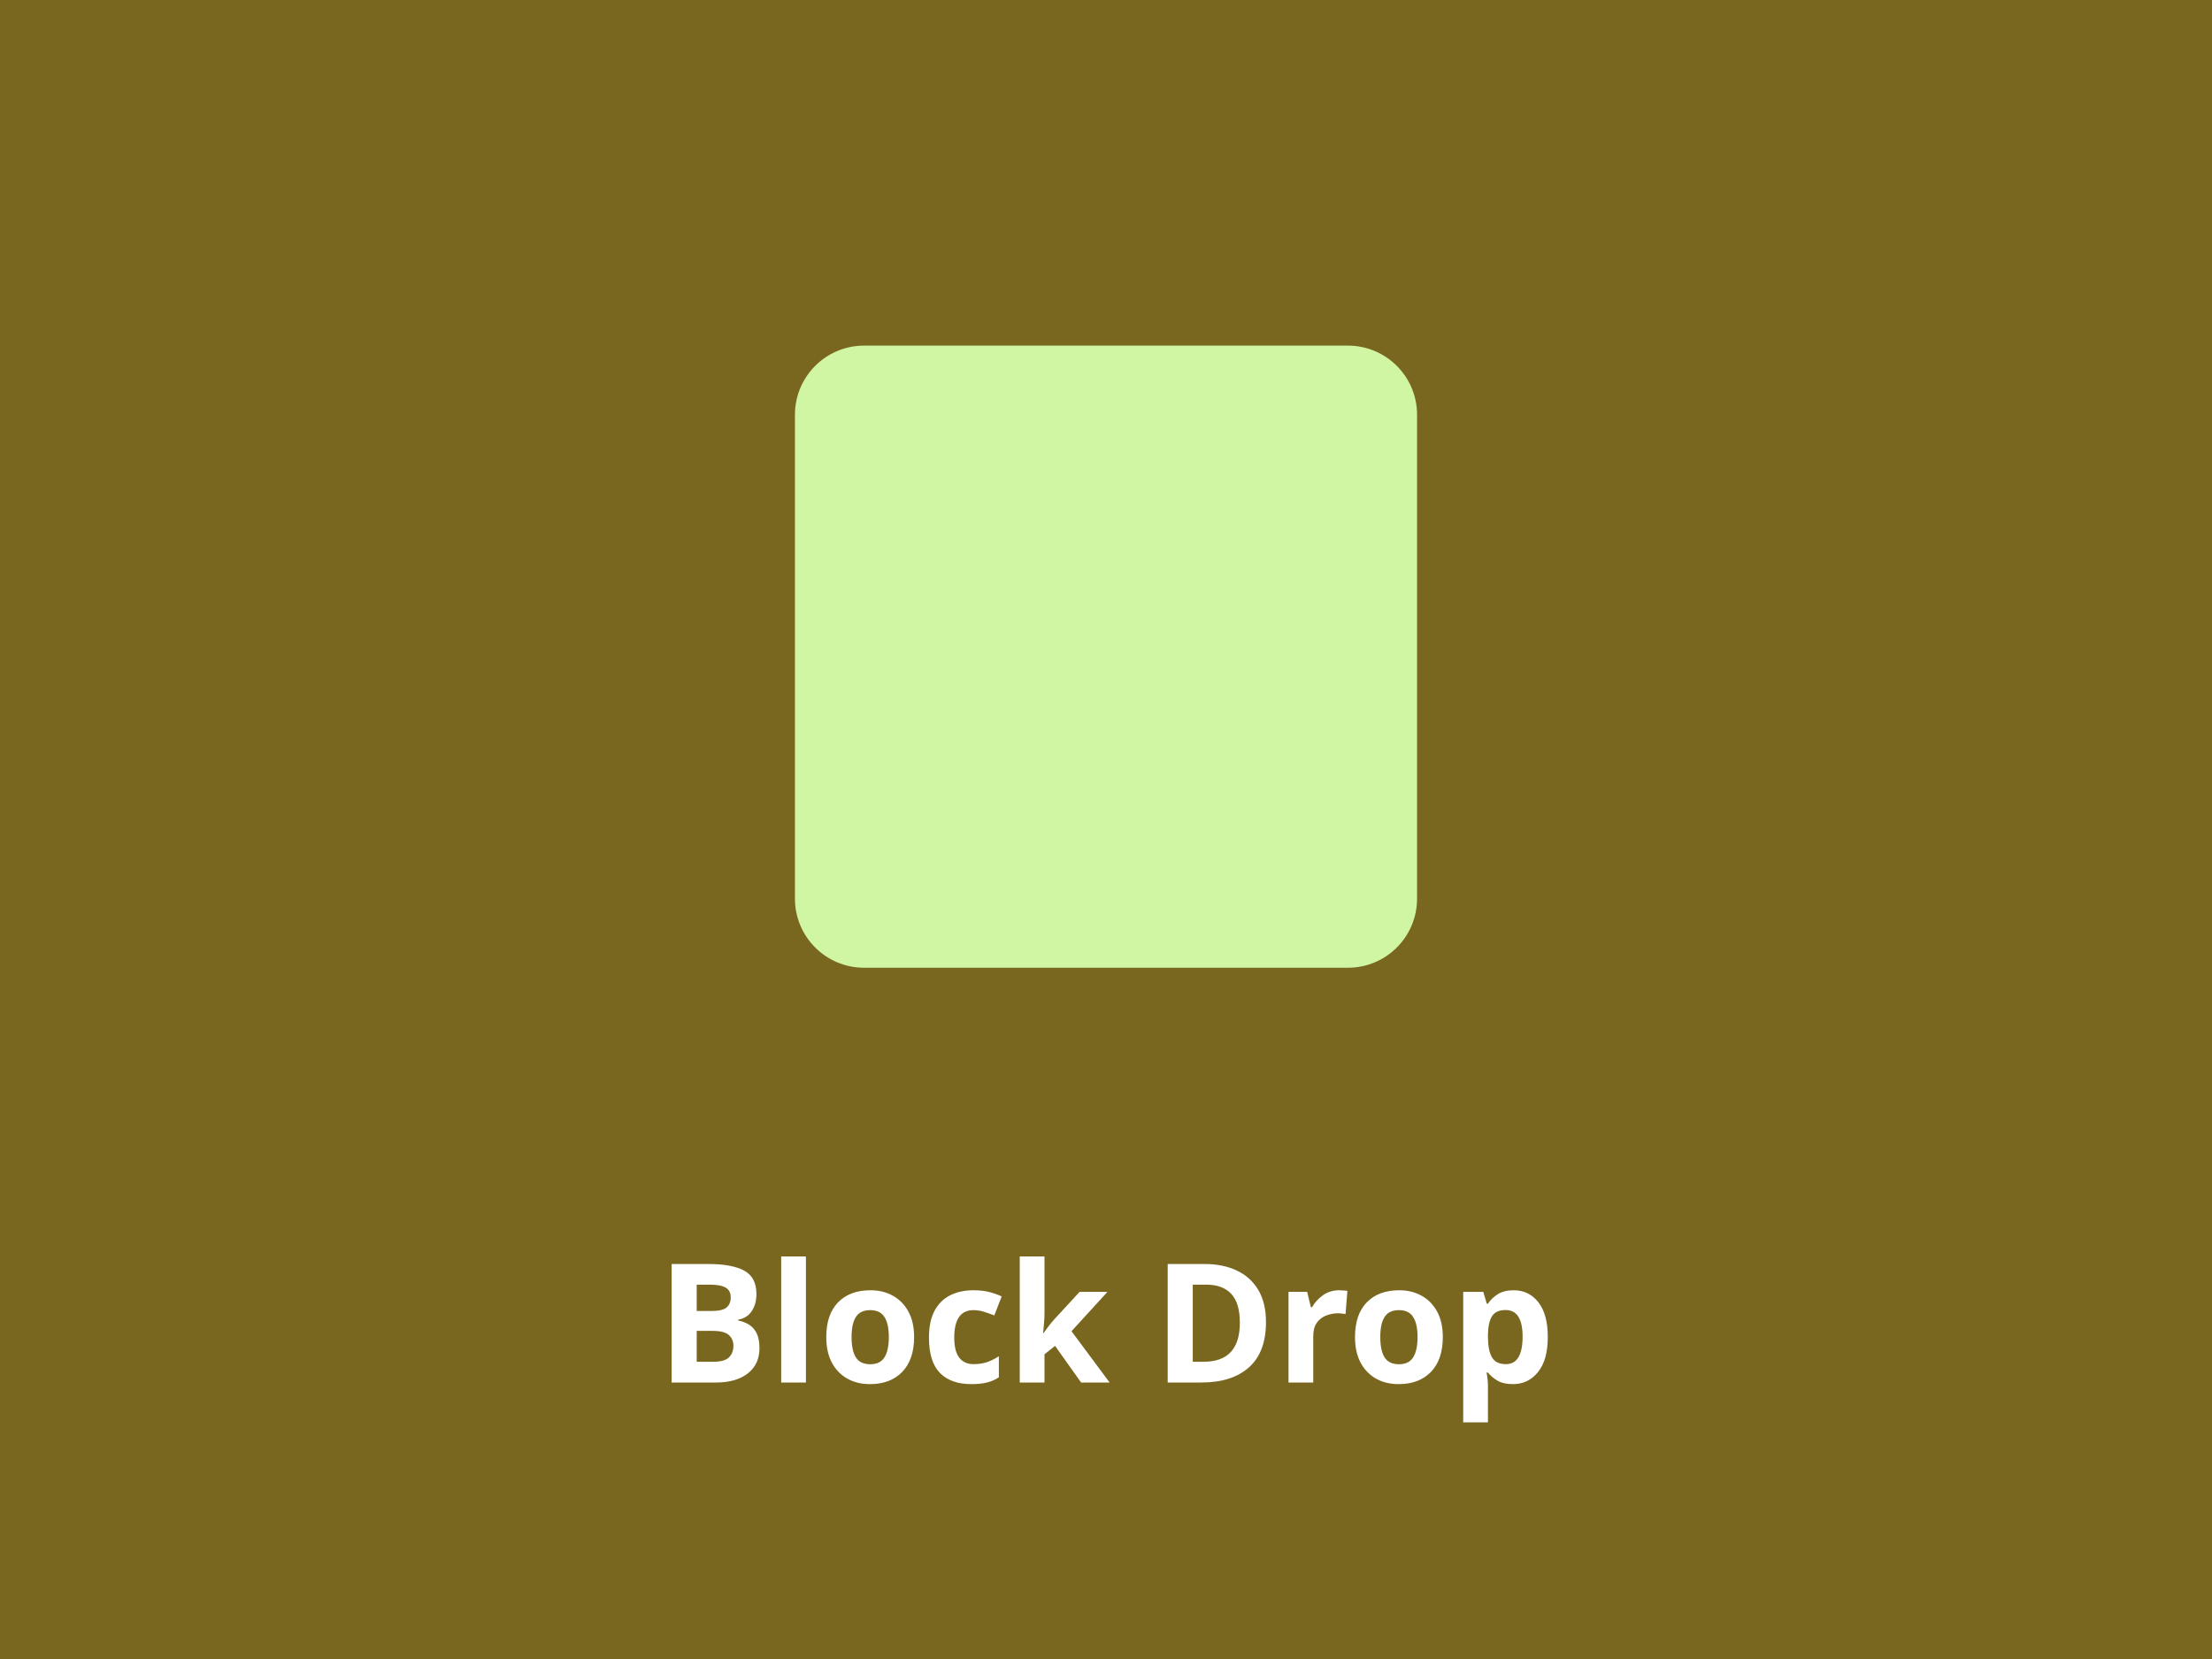
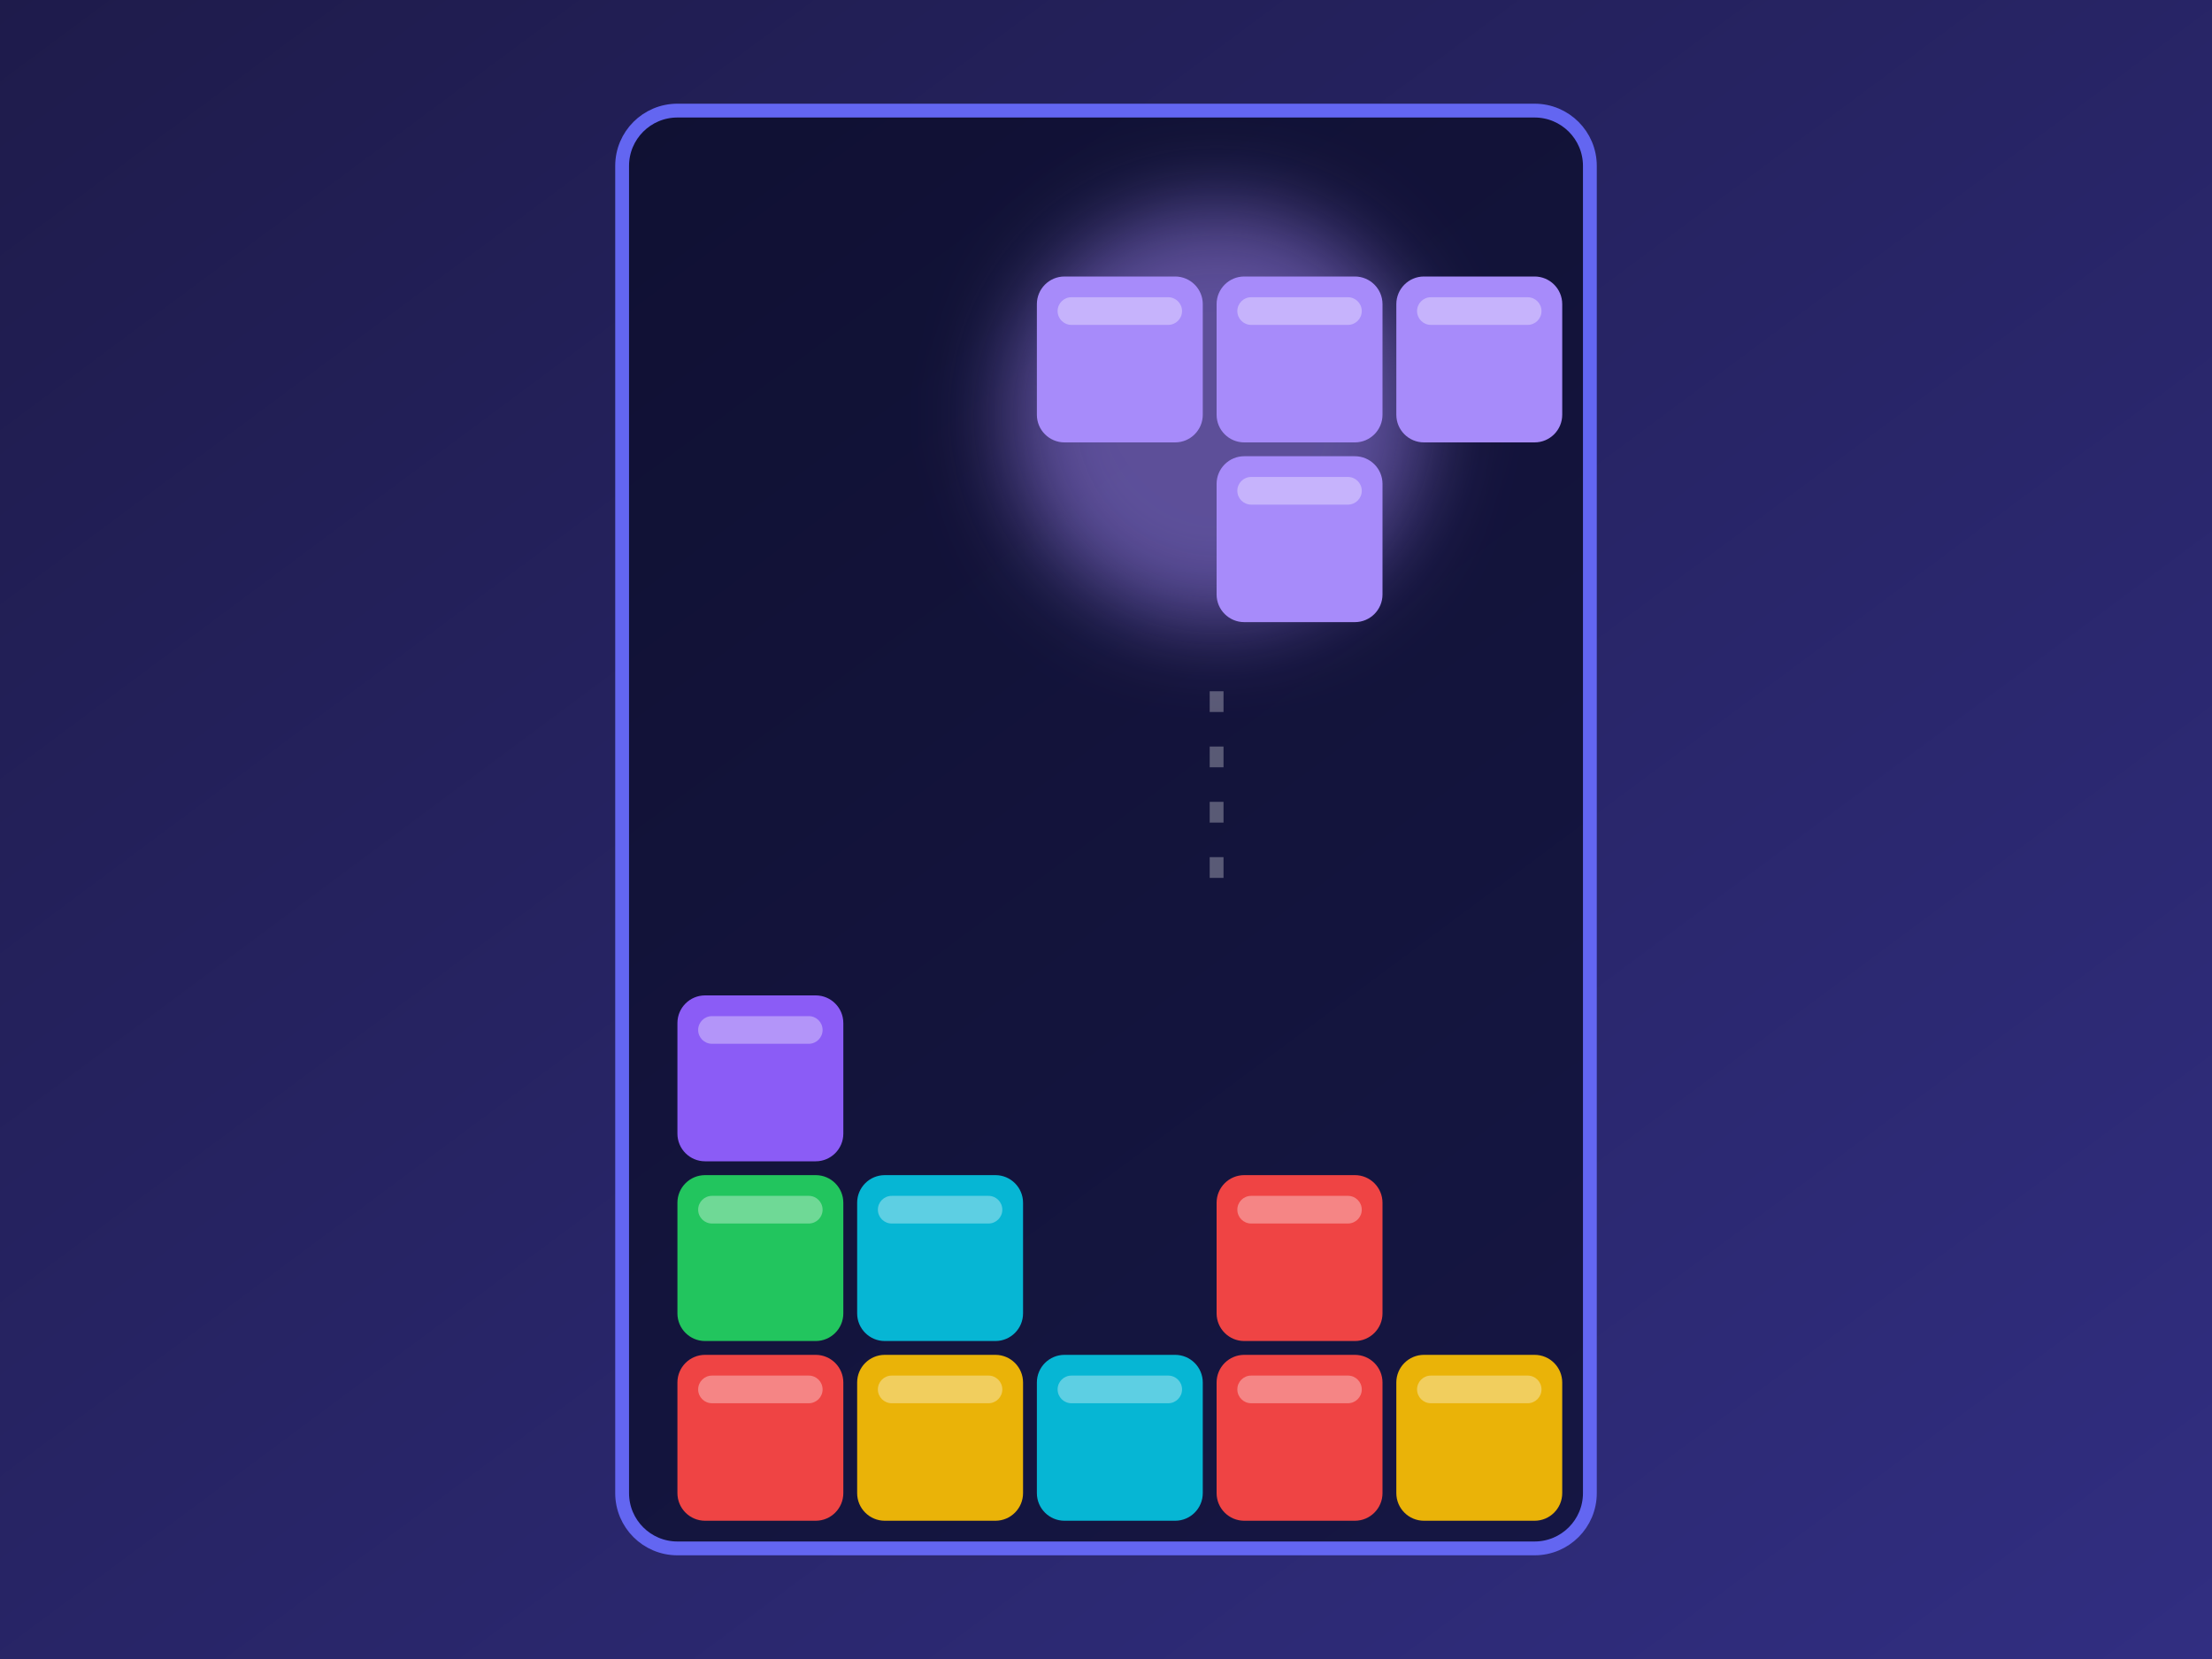
<svg xmlns="http://www.w3.org/2000/svg" viewBox="0 0 320 240" width="320" height="240" role="img">
-   <rect width="320" height="240" fill="hsl(47,60%,30%)" />
-   <rect x="115" y="50" width="90" height="90" rx="10" fill="hsl(87,80%,80%)" />
-   <text x="160" y="200" text-anchor="middle" font-family="sans-serif" font-size="24" font-weight="bold" fill="#ffffff">Block Drop</text>
+   <defs>
+     <linearGradient id="bg" x1="0" y1="0" x2="1" y2="1">
+       <stop offset="0" stop-color="#1e1b4b" />
+       <stop offset="1" stop-color="#312e81" />
+     </linearGradient>
+     <filter id="g" x="-100%" y="-100%" width="300%" height="300%">
+       <feGaussianBlur stdDeviation="6" />
+     </filter>
+   </defs>
+   <rect width="320" height="240" fill="url(#bg)" />
+   <rect x="90" y="16" width="140" height="208" rx="8" fill="#020617" opacity="0.55" />
+   <rect x="90" y="16" width="140" height="208" rx="8" fill="none" stroke="#6366f1" stroke-width="2" />
+   <rect x="98" y="196" width="24" height="24" rx="4" fill="#ef4444" />
+   <rect x="101" y="199" width="18" height="4" rx="2" fill="#fff" opacity="0.35" />
+   <rect x="124" y="196" width="24" height="24" rx="4" fill="#eab308" />
+   <rect x="127" y="199" width="18" height="4" rx="2" fill="#fff" opacity="0.35" />
+   <rect x="150" y="196" width="24" height="24" rx="4" fill="#06b6d4" />
+   <rect x="153" y="199" width="18" height="4" rx="2" fill="#fff" opacity="0.35" />
+   <rect x="176" y="196" width="24" height="24" rx="4" fill="#ef4444" />
+   <rect x="179" y="199" width="18" height="4" rx="2" fill="#fff" opacity="0.35" />
+   <rect x="202" y="196" width="24" height="24" rx="4" fill="#eab308" />
+   <rect x="205" y="199" width="18" height="4" rx="2" fill="#fff" opacity="0.35" />
+   <rect x="98" y="170" width="24" height="24" rx="4" fill="#22c55e" />
+   <rect x="101" y="173" width="18" height="4" rx="2" fill="#fff" opacity="0.35" />
+   <rect x="124" y="170" width="24" height="24" rx="4" fill="#06b6d4" />
+   <rect x="127" y="173" width="18" height="4" rx="2" fill="#fff" opacity="0.35" />
+   <rect x="176" y="170" width="24" height="24" rx="4" fill="#ef4444" />
+   <rect x="179" y="173" width="18" height="4" rx="2" fill="#fff" opacity="0.35" />
+   <rect x="98" y="144" width="24" height="24" rx="4" fill="#8b5cf6" />
+   <rect x="101" y="147" width="18" height="4" rx="2" fill="#fff" opacity="0.35" />
+   <circle cx="176" cy="60" r="30" fill="#a78bfa" opacity="0.5" filter="url(#g)" />
+   <rect x="150" y="40" width="24" height="24" rx="4" fill="#a78bfa" />
+   <rect x="153" y="43" width="18" height="4" rx="2" fill="#fff" opacity="0.35" />
+   <rect x="176" y="40" width="24" height="24" rx="4" fill="#a78bfa" />
+   <rect x="179" y="43" width="18" height="4" rx="2" fill="#fff" opacity="0.35" />
+   <rect x="202" y="40" width="24" height="24" rx="4" fill="#a78bfa" />
+   <rect x="205" y="43" width="18" height="4" rx="2" fill="#fff" opacity="0.35" />
+   <rect x="176" y="66" width="24" height="24" rx="4" fill="#a78bfa" />
+   <rect x="179" y="69" width="18" height="4" rx="2" fill="#fff" opacity="0.35" />
+   <path d="M176 100V130" stroke="#fff" stroke-opacity=".3" stroke-width="2" stroke-dasharray="3 5" />
</svg>
